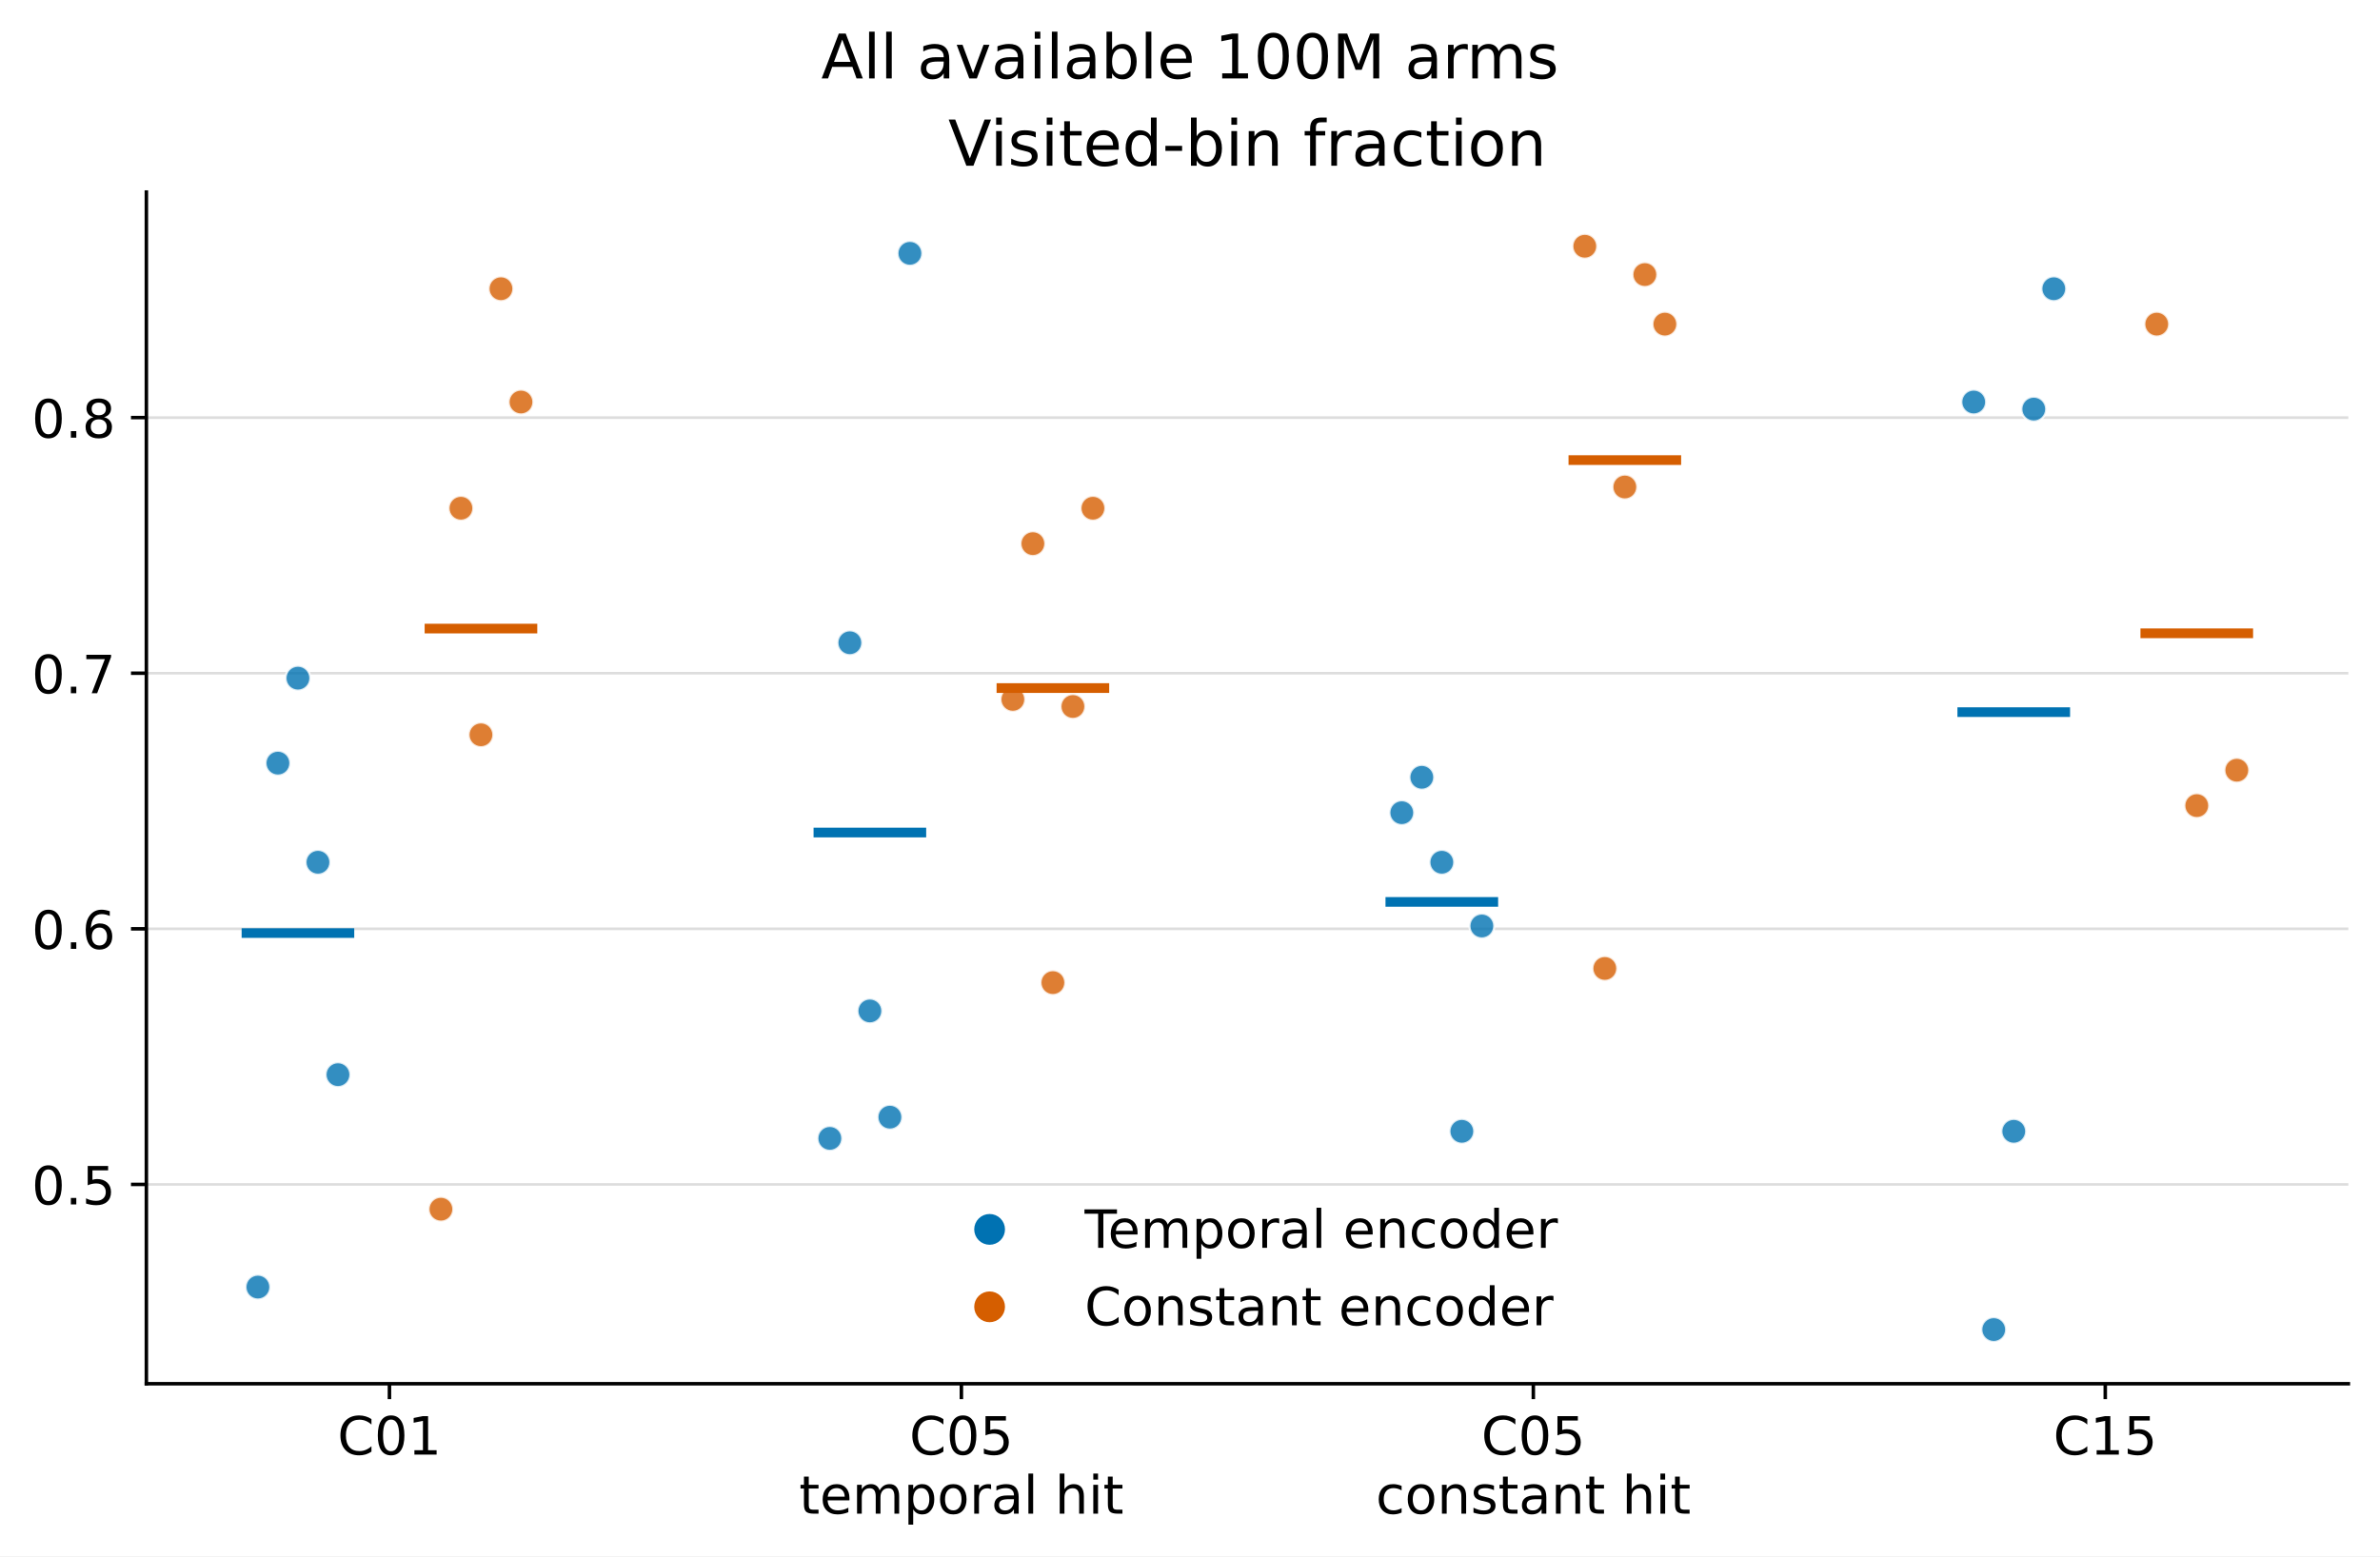
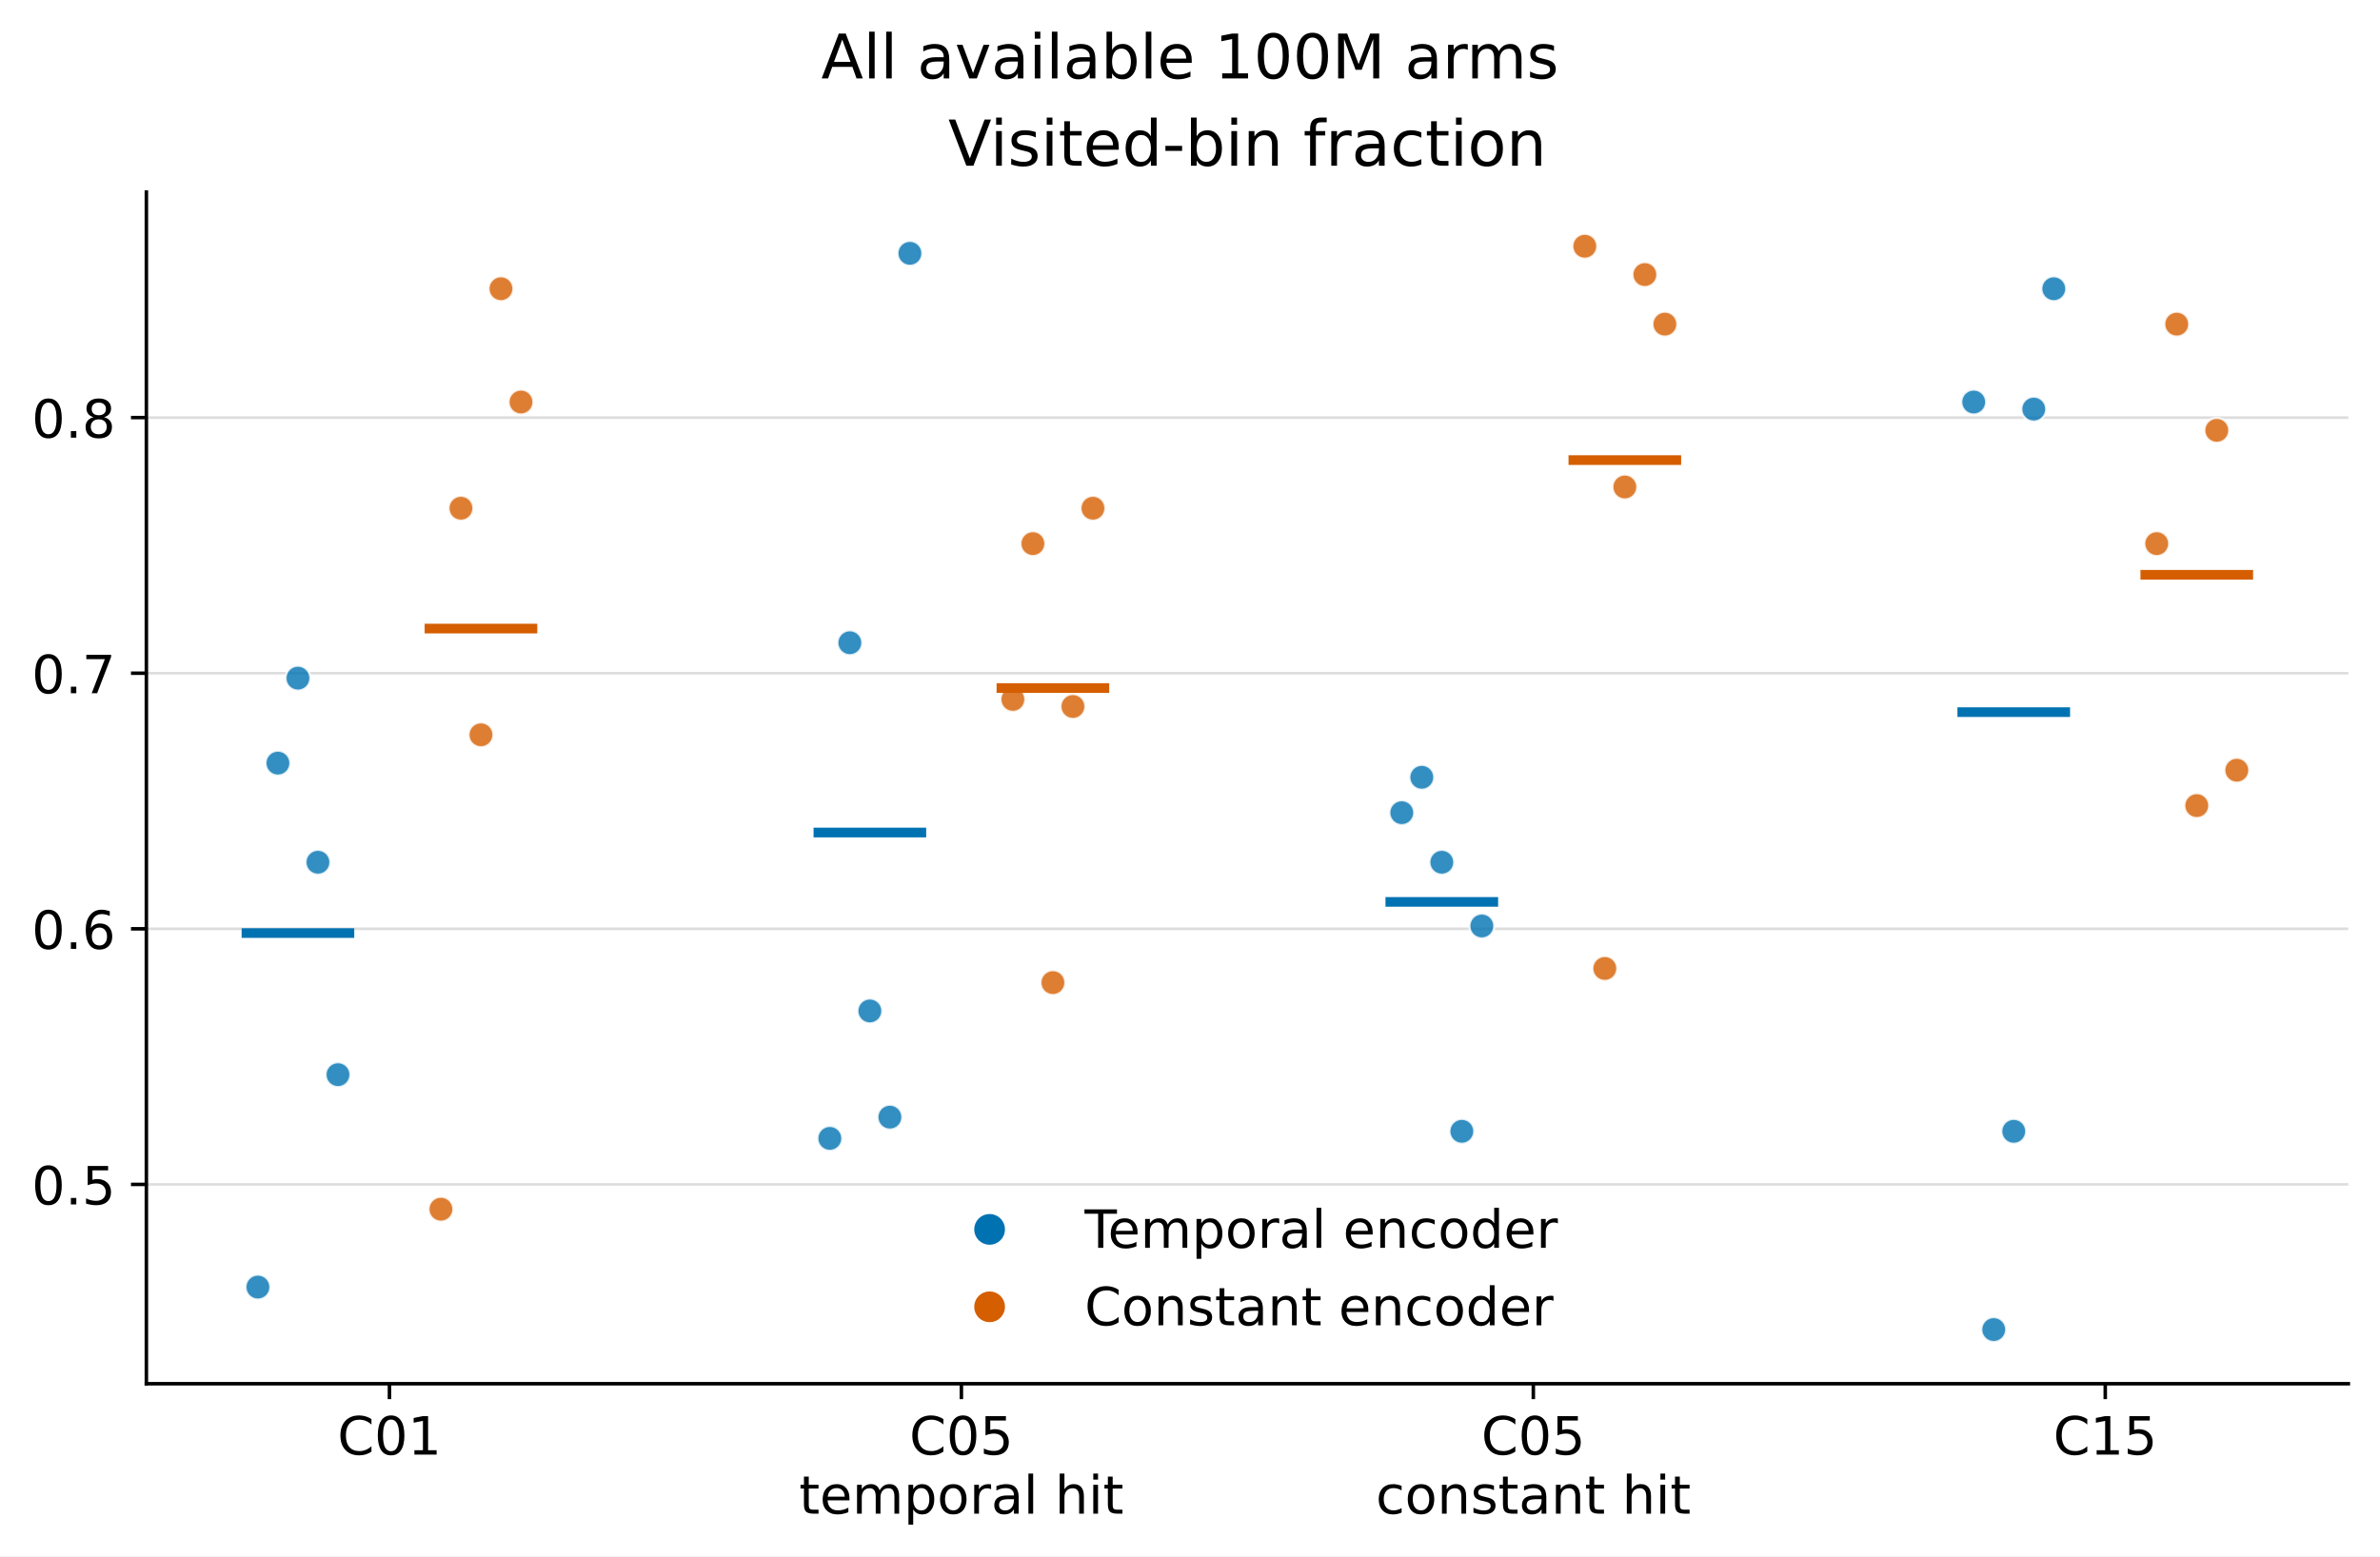
<svg xmlns="http://www.w3.org/2000/svg" xmlns:xlink="http://www.w3.org/1999/xlink" width="541.2pt" height="354pt" viewBox="0 0 541.2 354" version="1.1">
  <defs>
    <style type="text/css">*{stroke-linejoin: round; stroke-linecap: butt}</style>
  </defs>
  <g id="figure_1">
    <g id="patch_1">
      <path d="M 0 354 L 541.2 354 L 541.2 0 L 0 0 z " style="fill: #ffffff" />
    </g>
    <g id="axes_1">
      <g id="patch_2">
        <path d="M 33.284 314.748 L 534 314.748 L 534 43.692 L 33.284 43.692 z " style="fill: #ffffff" />
      </g>
      <g id="matplotlib.axis_1">
        <g id="xtick_1">
          <g id="line2d_1">
            <defs>
              <path id="mef62edf60f" d="M 0 0 L 0 3.5 " style="stroke: #000000; stroke-width: 0.8" />
            </defs>
            <g>
              <use xlink:href="#mef62edf60f" x="88.558" y="314.748" style="stroke: #000000; stroke-width: 0.8" />
            </g>
          </g>
          <g id="text_1">
            <text style="font-size: 12px; font-family: 'DejaVu Sans'; text-anchor: middle" x="88.558" y="330.867" transform="rotate(-0 88.55757 330.8665)">C01</text>
          </g>
        </g>
        <g id="xtick_2">
          <g id="line2d_2">
            <g>
              <use xlink:href="#mef62edf60f" x="218.614" y="314.748" style="stroke: #000000; stroke-width: 0.8" />
            </g>
          </g>
          <g id="text_2">
            <text style="font-size: 12px; font-family: 'DejaVu Sans'" transform="translate(206.7889 330.8665)">C05</text>
            <text style="font-size: 12px; font-family: 'DejaVu Sans'" transform="translate(181.7061 344.3039)">temporal hit</text>
          </g>
        </g>
        <g id="xtick_3">
          <g id="line2d_3">
            <g>
              <use xlink:href="#mef62edf60f" x="348.67" y="314.748" style="stroke: #000000; stroke-width: 0.8" />
            </g>
          </g>
          <g id="text_3">
            <text style="font-size: 12px; font-family: 'DejaVu Sans'" transform="translate(336.845 330.8665)">C05</text>
            <text style="font-size: 12px; font-family: 'DejaVu Sans'" transform="translate(312.859 344.3039)">constant hit</text>
          </g>
        </g>
        <g id="xtick_4">
          <g id="line2d_4">
            <g>
              <use xlink:href="#mef62edf60f" x="478.726" y="314.748" style="stroke: #000000; stroke-width: 0.8" />
            </g>
          </g>
          <g id="text_4">
            <text style="font-size: 12px; font-family: 'DejaVu Sans'; text-anchor: middle" x="478.726" y="330.867" transform="rotate(-0 478.7257 330.8665)">C15</text>
          </g>
        </g>
      </g>
      <g id="matplotlib.axis_2">
        <g id="ytick_1">
          <g id="line2d_5">
            <path d="M 33.284 269.411 L 534 269.411 " clip-path="url(#pee64041710)" style="fill: none; stroke: #dddddd; stroke-width: 0.6; stroke-linecap: square" />
          </g>
          <g id="line2d_6">
            <defs>
              <path id="md314a975cc" d="M 0 0 L -3.5 0 " style="stroke: #000000; stroke-width: 0.8" />
            </defs>
            <g>
              <use xlink:href="#md314a975cc" x="33.284" y="269.411" style="stroke: #000000; stroke-width: 0.8" />
            </g>
          </g>
          <g id="text_5">
            <text style="font-size: 12px; font-family: 'DejaVu Sans'; text-anchor: end" x="26.284" y="273.97" transform="rotate(-0 26.28375 273.9703)">0.5</text>
          </g>
        </g>
        <g id="ytick_2">
          <g id="line2d_7">
            <path d="M 33.284 211.27 L 534 211.27 " clip-path="url(#pee64041710)" style="fill: none; stroke: #dddddd; stroke-width: 0.6; stroke-linecap: square" />
          </g>
          <g id="line2d_8">
            <g>
              <use xlink:href="#md314a975cc" x="33.284" y="211.27" style="stroke: #000000; stroke-width: 0.8" />
            </g>
          </g>
          <g id="text_6">
            <text style="font-size: 12px; font-family: 'DejaVu Sans'; text-anchor: end" x="26.284" y="215.829" transform="rotate(-0 26.28375 215.8292)">0.6</text>
          </g>
        </g>
        <g id="ytick_3">
          <g id="line2d_9">
            <path d="M 33.284 153.129 L 534 153.129 " clip-path="url(#pee64041710)" style="fill: none; stroke: #dddddd; stroke-width: 0.6; stroke-linecap: square" />
          </g>
          <g id="line2d_10">
            <g>
              <use xlink:href="#md314a975cc" x="33.284" y="153.129" style="stroke: #000000; stroke-width: 0.8" />
            </g>
          </g>
          <g id="text_7">
            <text style="font-size: 12px; font-family: 'DejaVu Sans'; text-anchor: end" x="26.284" y="157.688" transform="rotate(-0 26.28375 157.688)">0.7</text>
          </g>
        </g>
        <g id="ytick_4">
          <g id="line2d_11">
            <path d="M 33.284 94.988 L 534 94.988 " clip-path="url(#pee64041710)" style="fill: none; stroke: #dddddd; stroke-width: 0.6; stroke-linecap: square" />
          </g>
          <g id="line2d_12">
            <g>
              <use xlink:href="#md314a975cc" x="33.284" y="94.988" style="stroke: #000000; stroke-width: 0.8" />
            </g>
          </g>
          <g id="text_8">
            <text style="font-size: 12px; font-family: 'DejaVu Sans'; text-anchor: end" x="26.284" y="99.547" transform="rotate(-0 26.28375 99.54692)">0.8</text>
          </g>
        </g>
      </g>
      <g id="PathCollection_1">
        <defs>
          <path id="m71f8409762" d="M 0 2.828 C 0.75 2.828 1.47 2.53 2 2 C 2.53 1.47 2.828 0.75 2.828 0 C 2.828 -0.75 2.53 -1.47 2 -2 C 1.47 -2.53 0.75 -2.828 0 -2.828 C -0.75 -2.828 -1.47 -2.53 -2 -2 C -2.53 -1.47 -2.828 -0.75 -2.828 0 C -2.828 0.75 -2.53 1.47 -2 2 C -1.47 2.53 -0.75 2.828 0 2.828 z " style="stroke: #ffffff; stroke-opacity: 0.8; stroke-width: 0.5" />
        </defs>
        <g clip-path="url(#pee64041710)">
          <use xlink:href="#m71f8409762" x="58.645" y="292.764" style="fill: #0072b2; fill-opacity: 0.8; stroke: #ffffff; stroke-opacity: 0.8; stroke-width: 0.5" />
          <use xlink:href="#m71f8409762" x="63.197" y="173.583" style="fill: #0072b2; fill-opacity: 0.8; stroke: #ffffff; stroke-opacity: 0.8; stroke-width: 0.5" />
          <use xlink:href="#m71f8409762" x="67.749" y="154.256" style="fill: #0072b2; fill-opacity: 0.8; stroke: #ffffff; stroke-opacity: 0.8; stroke-width: 0.5" />
          <use xlink:href="#m71f8409762" x="72.301" y="196.131" style="fill: #0072b2; fill-opacity: 0.8; stroke: #ffffff; stroke-opacity: 0.8; stroke-width: 0.5" />
          <use xlink:href="#m71f8409762" x="76.853" y="244.448" style="fill: #0072b2; fill-opacity: 0.8; stroke: #ffffff; stroke-opacity: 0.8; stroke-width: 0.5" />
        </g>
      </g>
      <g id="PathCollection_2">
        <defs>
          <path id="m92dcd0056e" d="M 0 2.828 C 0.75 2.828 1.47 2.53 2 2 C 2.53 1.47 2.828 0.75 2.828 0 C 2.828 -0.75 2.53 -1.47 2 -2 C 1.47 -2.53 0.75 -2.828 0 -2.828 C -0.75 -2.828 -1.47 -2.53 -2 -2 C -2.53 -1.47 -2.828 -0.75 -2.828 0 C -2.828 0.75 -2.53 1.47 -2 2 C -1.47 2.53 -0.75 2.828 0 2.828 z " style="stroke: #ffffff; stroke-opacity: 0.8; stroke-width: 0.5" />
        </defs>
        <g clip-path="url(#pee64041710)">
          <use xlink:href="#m92dcd0056e" x="100.263" y="275.048" style="fill: #d55e00; fill-opacity: 0.8; stroke: #ffffff; stroke-opacity: 0.8; stroke-width: 0.5" />
          <use xlink:href="#m92dcd0056e" x="104.815" y="115.603" style="fill: #d55e00; fill-opacity: 0.8; stroke: #ffffff; stroke-opacity: 0.8; stroke-width: 0.5" />
          <use xlink:href="#m92dcd0056e" x="109.367" y="167.141" style="fill: #d55e00; fill-opacity: 0.8; stroke: #ffffff; stroke-opacity: 0.8; stroke-width: 0.5" />
          <use xlink:href="#m92dcd0056e" x="113.918" y="65.676" style="fill: #d55e00; fill-opacity: 0.8; stroke: #ffffff; stroke-opacity: 0.8; stroke-width: 0.5" />
          <use xlink:href="#m92dcd0056e" x="118.47" y="91.445" style="fill: #d55e00; fill-opacity: 0.8; stroke: #ffffff; stroke-opacity: 0.8; stroke-width: 0.5" />
        </g>
      </g>
      <g id="PathCollection_3">
        <g clip-path="url(#pee64041710)">
          <use xlink:href="#m71f8409762" x="188.701" y="258.943" style="fill: #0072b2; fill-opacity: 0.8; stroke: #ffffff; stroke-opacity: 0.8; stroke-width: 0.5" />
          <use xlink:href="#m71f8409762" x="193.253" y="146.204" style="fill: #0072b2; fill-opacity: 0.8; stroke: #ffffff; stroke-opacity: 0.8; stroke-width: 0.5" />
          <use xlink:href="#m71f8409762" x="197.805" y="229.953" style="fill: #0072b2; fill-opacity: 0.8; stroke: #ffffff; stroke-opacity: 0.8; stroke-width: 0.5" />
          <use xlink:href="#m71f8409762" x="202.357" y="254.111" style="fill: #0072b2; fill-opacity: 0.8; stroke: #ffffff; stroke-opacity: 0.8; stroke-width: 0.5" />
          <use xlink:href="#m71f8409762" x="206.909" y="57.623" style="fill: #0072b2; fill-opacity: 0.8; stroke: #ffffff; stroke-opacity: 0.8; stroke-width: 0.5" />
        </g>
      </g>
      <g id="PathCollection_4">
        <g clip-path="url(#pee64041710)">
          <use xlink:href="#m92dcd0056e" x="230.319" y="159.088" style="fill: #d55e00; fill-opacity: 0.8; stroke: #ffffff; stroke-opacity: 0.8; stroke-width: 0.5" />
          <use xlink:href="#m92dcd0056e" x="234.871" y="123.656" style="fill: #d55e00; fill-opacity: 0.8; stroke: #ffffff; stroke-opacity: 0.8; stroke-width: 0.5" />
          <use xlink:href="#m92dcd0056e" x="239.423" y="223.51" style="fill: #d55e00; fill-opacity: 0.8; stroke: #ffffff; stroke-opacity: 0.8; stroke-width: 0.5" />
          <use xlink:href="#m92dcd0056e" x="243.975" y="160.699" style="fill: #d55e00; fill-opacity: 0.8; stroke: #ffffff; stroke-opacity: 0.8; stroke-width: 0.5" />
          <use xlink:href="#m92dcd0056e" x="248.527" y="115.603" style="fill: #d55e00; fill-opacity: 0.8; stroke: #ffffff; stroke-opacity: 0.8; stroke-width: 0.5" />
        </g>
      </g>
      <g id="PathCollection_5">
        <g clip-path="url(#pee64041710)">
          <use xlink:href="#m71f8409762" x="318.757" y="184.857" style="fill: #0072b2; fill-opacity: 0.8; stroke: #ffffff; stroke-opacity: 0.8; stroke-width: 0.5" />
          <use xlink:href="#m71f8409762" x="323.309" y="176.804" style="fill: #0072b2; fill-opacity: 0.8; stroke: #ffffff; stroke-opacity: 0.8; stroke-width: 0.5" />
          <use xlink:href="#m71f8409762" x="327.861" y="196.131" style="fill: #0072b2; fill-opacity: 0.8; stroke: #ffffff; stroke-opacity: 0.8; stroke-width: 0.5" />
          <use xlink:href="#m71f8409762" x="332.413" y="257.332" style="fill: #0072b2; fill-opacity: 0.8; stroke: #ffffff; stroke-opacity: 0.8; stroke-width: 0.5" />
          <use xlink:href="#m71f8409762" x="336.965" y="210.626" style="fill: #0072b2; fill-opacity: 0.8; stroke: #ffffff; stroke-opacity: 0.8; stroke-width: 0.5" />
        </g>
      </g>
      <g id="PathCollection_6">
        <g clip-path="url(#pee64041710)">
          <use xlink:href="#m92dcd0056e" x="360.375" y="56.012" style="fill: #d55e00; fill-opacity: 0.8; stroke: #ffffff; stroke-opacity: 0.8; stroke-width: 0.5" />
          <use xlink:href="#m92dcd0056e" x="364.927" y="220.289" style="fill: #d55e00; fill-opacity: 0.8; stroke: #ffffff; stroke-opacity: 0.8; stroke-width: 0.5" />
          <use xlink:href="#m92dcd0056e" x="369.479" y="110.771" style="fill: #d55e00; fill-opacity: 0.8; stroke: #ffffff; stroke-opacity: 0.8; stroke-width: 0.5" />
          <use xlink:href="#m92dcd0056e" x="374.031" y="62.455" style="fill: #d55e00; fill-opacity: 0.8; stroke: #ffffff; stroke-opacity: 0.8; stroke-width: 0.5" />
          <use xlink:href="#m92dcd0056e" x="378.583" y="73.728" style="fill: #d55e00; fill-opacity: 0.8; stroke: #ffffff; stroke-opacity: 0.8; stroke-width: 0.5" />
        </g>
      </g>
      <g id="PathCollection_7">
        <g clip-path="url(#pee64041710)">
          <use xlink:href="#m71f8409762" x="448.813" y="91.445" style="fill: #0072b2; fill-opacity: 0.8; stroke: #ffffff; stroke-opacity: 0.8; stroke-width: 0.5" />
          <use xlink:href="#m71f8409762" x="453.365" y="302.428" style="fill: #0072b2; fill-opacity: 0.8; stroke: #ffffff; stroke-opacity: 0.8; stroke-width: 0.5" />
          <use xlink:href="#m71f8409762" x="457.917" y="257.332" style="fill: #0072b2; fill-opacity: 0.8; stroke: #ffffff; stroke-opacity: 0.8; stroke-width: 0.5" />
          <use xlink:href="#m71f8409762" x="462.469" y="93.055" style="fill: #0072b2; fill-opacity: 0.8; stroke: #ffffff; stroke-opacity: 0.8; stroke-width: 0.5" />
          <use xlink:href="#m71f8409762" x="467.021" y="65.676" style="fill: #0072b2; fill-opacity: 0.8; stroke: #ffffff; stroke-opacity: 0.8; stroke-width: 0.5" />
        </g>
      </g>
      <g id="PathCollection_8">
        <g clip-path="url(#pee64041710)">
-           <use xlink:href="#m92dcd0056e" x="490.431" y="73.728" style="fill: #d55e00; fill-opacity: 0.8; stroke: #ffffff; stroke-opacity: 0.8; stroke-width: 0.5" />
+           <use xlink:href="#m92dcd0056e" x="490.431" y="123.656" style="fill: #d55e00; fill-opacity: 0.8; stroke: #ffffff; stroke-opacity: 0.8; stroke-width: 0.5" />
+           <use xlink:href="#m92dcd0056e" x="494.983" y="73.728" style="fill: #d55e00; fill-opacity: 0.8; stroke: #ffffff; stroke-opacity: 0.8; stroke-width: 0.5" />
          <use xlink:href="#m92dcd0056e" x="499.535" y="183.246" style="fill: #d55e00; fill-opacity: 0.8; stroke: #ffffff; stroke-opacity: 0.8; stroke-width: 0.5" />
+           <use xlink:href="#m92dcd0056e" x="504.087" y="97.887" style="fill: #d55e00; fill-opacity: 0.8; stroke: #ffffff; stroke-opacity: 0.8; stroke-width: 0.5" />
          <use xlink:href="#m92dcd0056e" x="508.639" y="175.194" style="fill: #d55e00; fill-opacity: 0.8; stroke: #ffffff; stroke-opacity: 0.8; stroke-width: 0.5" />
        </g>
      </g>
      <g id="patch_3">
        <path d="M 33.284 314.748 L 33.284 43.692 " style="fill: none; stroke: #000000; stroke-width: 0.8; stroke-linejoin: miter; stroke-linecap: square" />
      </g>
      <g id="patch_4">
        <path d="M 33.284 314.748 L 534 314.748 " style="fill: none; stroke: #000000; stroke-width: 0.8; stroke-linejoin: miter; stroke-linecap: square" />
      </g>
      <g id="line2d_13">
        <path d="M 56.044 212.236 L 79.454 212.236 " clip-path="url(#pee64041710)" style="fill: none; stroke: #0072b2; stroke-width: 2.2; stroke-linecap: square" />
      </g>
      <g id="line2d_14">
        <path d="M 97.661 142.982 L 121.072 142.982 " clip-path="url(#pee64041710)" style="fill: none; stroke: #d55e00; stroke-width: 2.2; stroke-linecap: square" />
      </g>
      <g id="line2d_15">
        <path d="M 186.1 189.367 L 209.51 189.367 " clip-path="url(#pee64041710)" style="fill: none; stroke: #0072b2; stroke-width: 2.2; stroke-linecap: square" />
      </g>
      <g id="line2d_16">
        <path d="M 227.718 156.511 L 251.128 156.511 " clip-path="url(#pee64041710)" style="fill: none; stroke: #d55e00; stroke-width: 2.2; stroke-linecap: square" />
      </g>
      <g id="line2d_17">
        <path d="M 316.156 205.15 L 339.566 205.15 " clip-path="url(#pee64041710)" style="fill: none; stroke: #0072b2; stroke-width: 2.2; stroke-linecap: square" />
      </g>
      <g id="line2d_18">
        <path d="M 357.774 104.651 L 381.184 104.651 " clip-path="url(#pee64041710)" style="fill: none; stroke: #d55e00; stroke-width: 2.2; stroke-linecap: square" />
      </g>
      <g id="line2d_19">
        <path d="M 446.212 161.987 L 469.622 161.987 " clip-path="url(#pee64041710)" style="fill: none; stroke: #0072b2; stroke-width: 2.2; stroke-linecap: square" />
      </g>
      <g id="line2d_20">
-         <path d="M 487.83 144.056 L 511.24 144.056 " clip-path="url(#pee64041710)" style="fill: none; stroke: #d55e00; stroke-width: 2.2; stroke-linecap: square" />
+         <path d="M 487.83 130.742 L 511.24 130.742 " clip-path="url(#pee64041710)" style="fill: none; stroke: #d55e00; stroke-width: 2.2; stroke-linecap: square" />
      </g>
      <g id="text_9">
        <text style="font-size: 14.4px; font-family: 'DejaVu Sans'; text-anchor: middle" x="283.642" y="37.692" transform="rotate(-0 283.6416 37.69161)">Visited-bin fraction</text>
      </g>
      <g id="legend_1">
        <g id="line2d_21">
          <defs>
            <path id="m54ad3a0422" d="M 0 3 C 0.796 3 1.559 2.684 2.121 2.121 C 2.684 1.559 3 0.796 3 0 C 3 -0.796 2.684 -1.559 2.121 -2.121 C 1.559 -2.684 0.796 -3 0 -3 C -0.796 -3 -1.559 -2.684 -2.121 -2.121 C -2.684 -1.559 -3 -0.796 -3 0 C -3 0.796 -2.684 1.559 -2.121 2.121 C -1.559 2.684 -0.796 3 0 3 z " style="stroke: #0072b2" />
          </defs>
          <g>
            <use xlink:href="#m54ad3a0422" x="225.031" y="279.639" style="fill: #0072b2; stroke: #0072b2" />
          </g>
        </g>
        <g id="text_10">
          <text style="font-size: 12px; font-family: 'DejaVu Sans'; text-anchor: start" x="246.631" y="283.839" transform="rotate(-0 246.631 283.839)">Temporal encoder</text>
        </g>
        <g id="line2d_22">
          <defs>
            <path id="md492a3eee7" d="M 0 3 C 0.796 3 1.559 2.684 2.121 2.121 C 2.684 1.559 3 0.796 3 0 C 3 -0.796 2.684 -1.559 2.121 -2.121 C 1.559 -2.684 0.796 -3 0 -3 C -0.796 -3 -1.559 -2.684 -2.121 -2.121 C -2.684 -1.559 -3 -0.796 -3 0 C -3 0.796 -2.684 1.559 -2.121 2.121 C -1.559 2.684 -0.796 3 0 3 z " style="stroke: #d55e00" />
          </defs>
          <g>
            <use xlink:href="#md492a3eee7" x="225.031" y="297.253" style="fill: #d55e00; stroke: #d55e00" />
          </g>
        </g>
        <g id="text_11">
          <text style="font-size: 12px; font-family: 'DejaVu Sans'; text-anchor: start" x="246.631" y="301.453" transform="rotate(-0 246.631 301.4528)">Constant encoder</text>
        </g>
      </g>
    </g>
    <g id="text_12">
      <text style="font-size: 14px; font-family: 'DejaVu Sans'; text-anchor: middle" x="270.6" y="17.838" transform="rotate(-0 270.5998 17.83781)">All available 100M arms</text>
    </g>
  </g>
  <defs>
    <clipPath id="pee64041710">
      <rect x="33.284" y="43.692" width="500.716" height="271.057" />
    </clipPath>
  </defs>
</svg>
